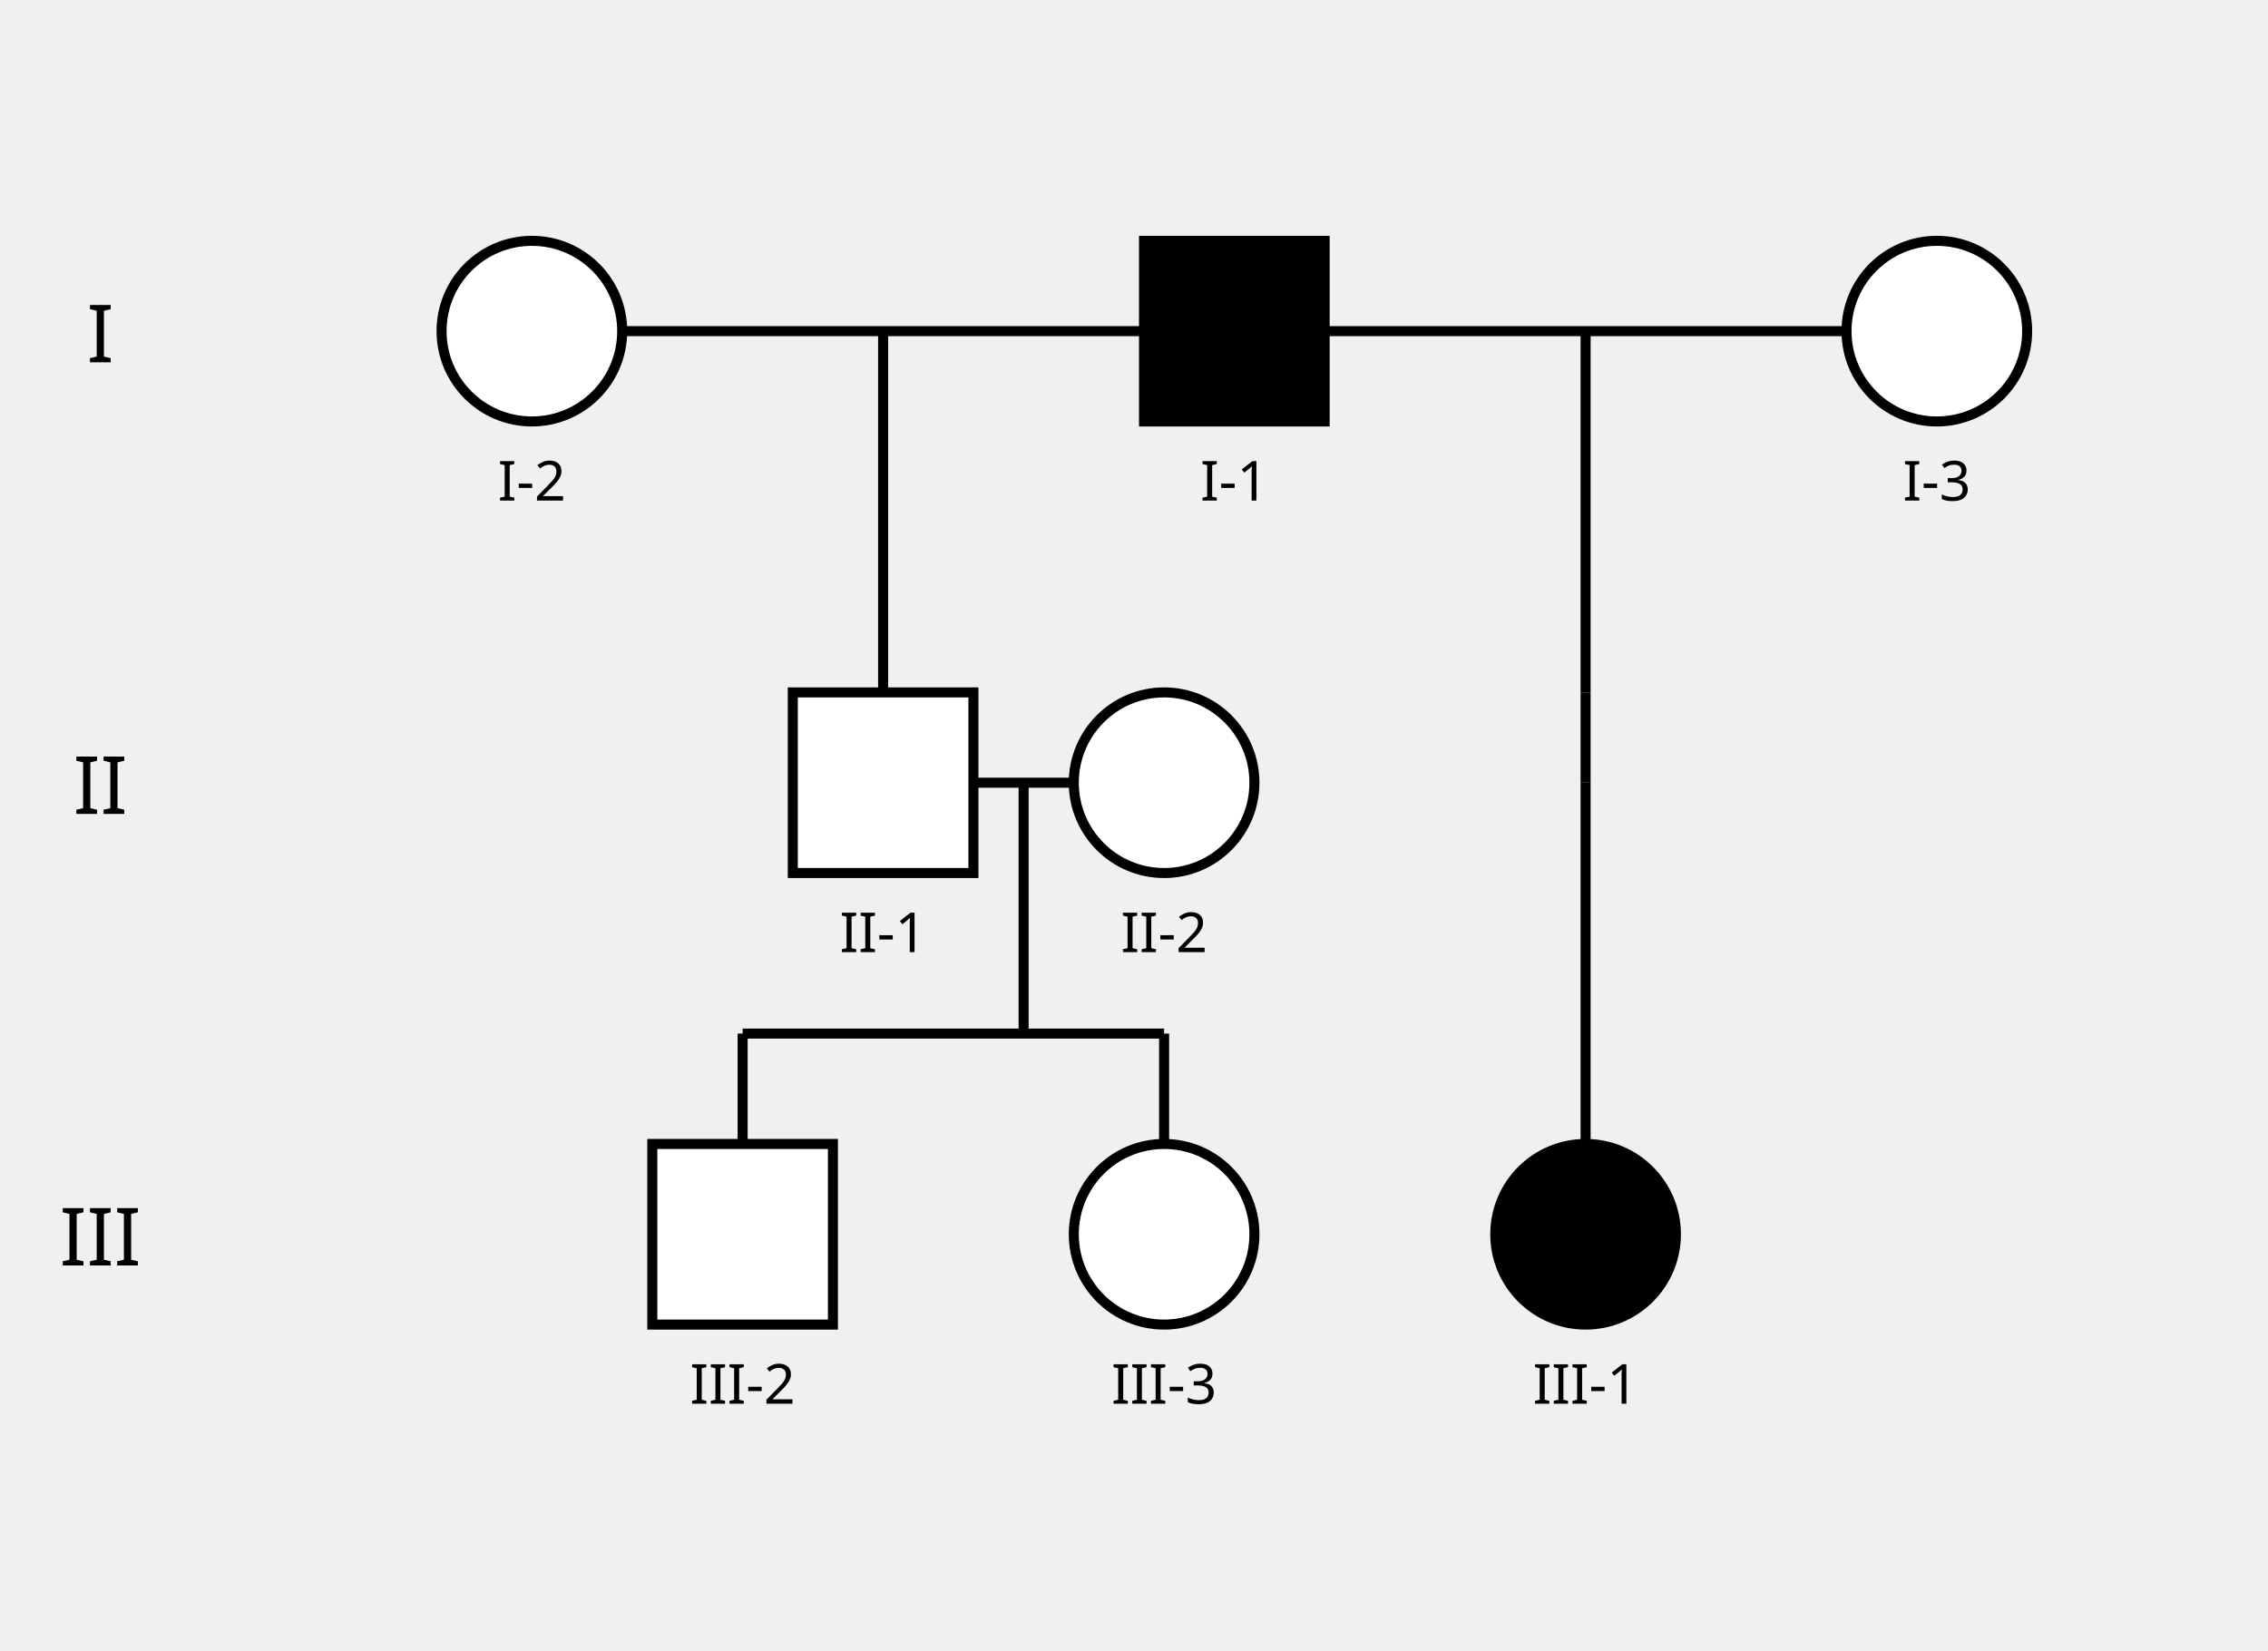
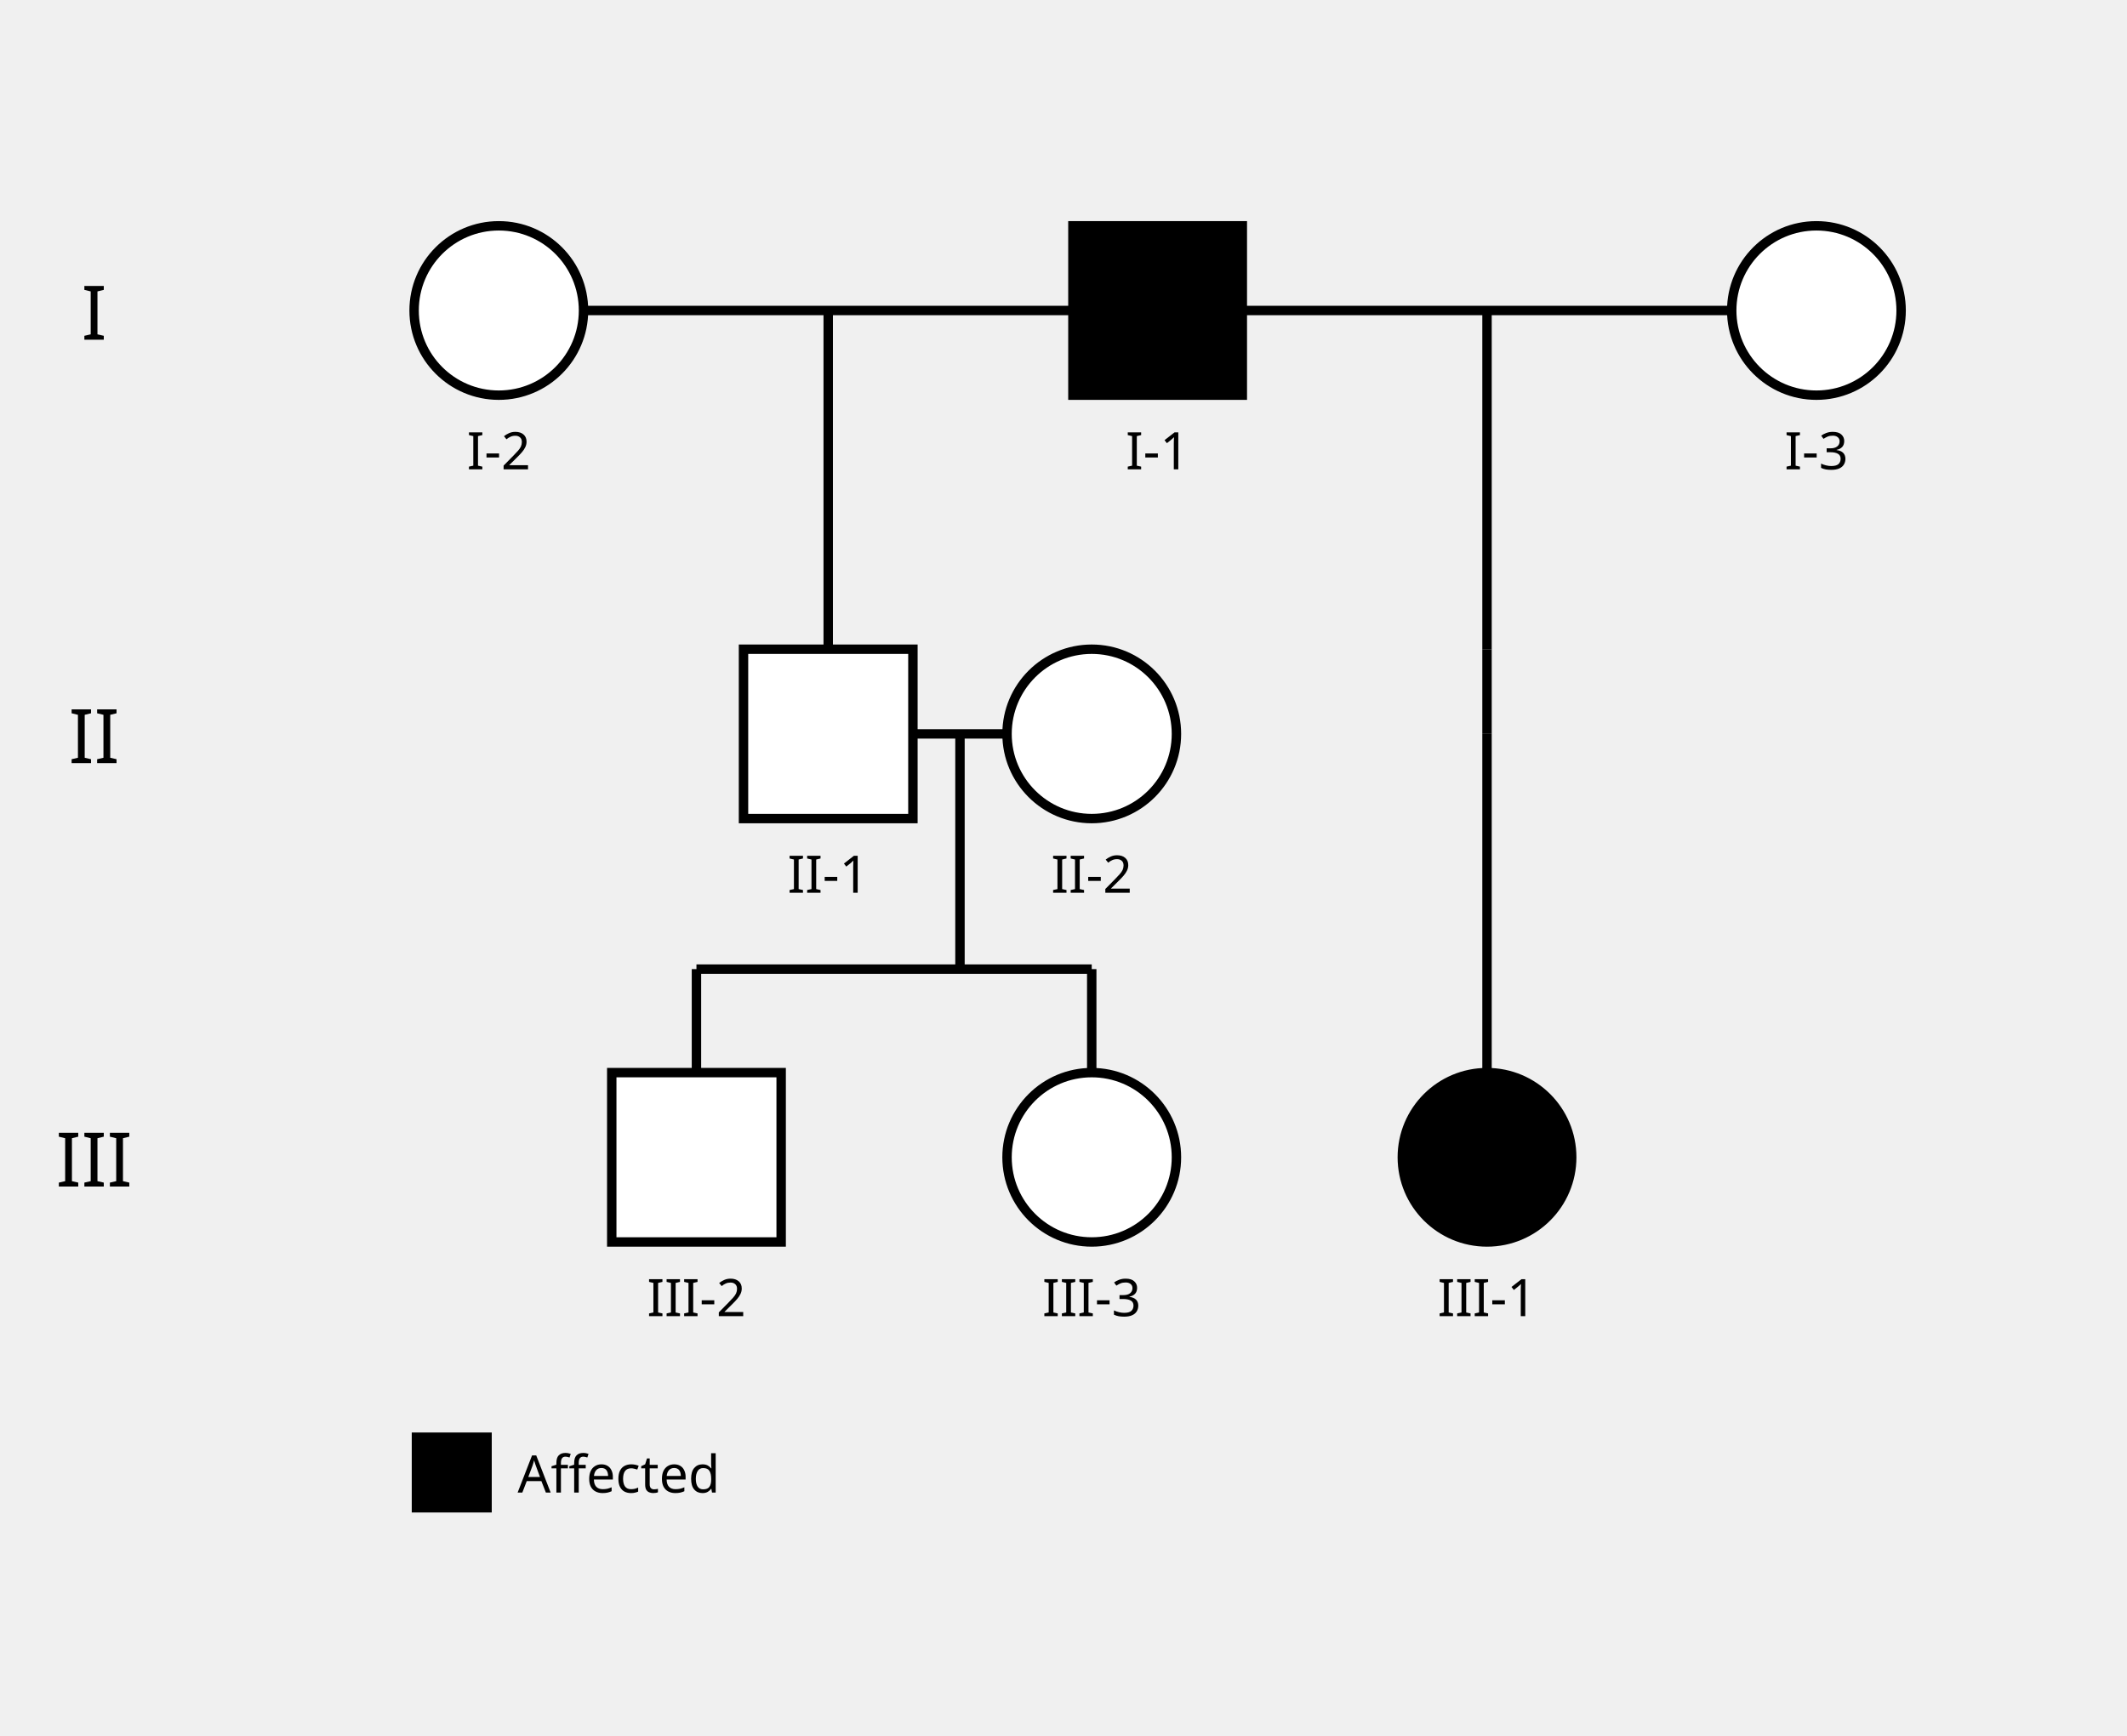
- <svg xmlns="http://www.w3.org/2000/svg" width="452" height="329" viewBox="0 0 452 329" class="pedigree" data-title="A child drawn two rows below its parents, beside its half-siblings' cousins" data-conditions="[&quot;&quot;]">
+ <svg xmlns="http://www.w3.org/2000/svg" width="452" height="369" viewBox="0 0 452 369" class="pedigree" data-title="A child drawn two rows below its parents, beside its half-siblings' cousins" data-conditions="[&quot;&quot;]">
+   <defs>
+     <pattern id="fill-affected-0" class="fill-pattern" data-condition="0" data-status="affected" width="1" height="1" patternContentUnits="objectBoundingBox">
+       <rect width="1" height="1" fill="#000000" />
+     </pattern>
+   </defs>
  <g class="generation" data-generation="1">
    <text x="20" y="66" font-family="sans-serif" font-size="16" fill="#000000" text-anchor="middle" dominant-baseline="central">I</text>
  </g>
  <g class="generation" data-generation="2">
    <text x="20" y="156" font-family="sans-serif" font-size="16" fill="#000000" text-anchor="middle" dominant-baseline="central">II</text>
  </g>
  <g class="generation" data-generation="3">
    <text x="20" y="246" font-family="sans-serif" font-size="16" fill="#000000" text-anchor="middle" dominant-baseline="central">III</text>
  </g>
  <g class="mating" data-partners="I-2 I-1">
    <line x1="124" y1="66" x2="228" y2="66" stroke="#000000" stroke-width="2" />
    <line class="hit" x1="124" y1="66" x2="228" y2="66" stroke="none" stroke-width="12" pointer-events="stroke" />
  </g>
  <g class="mating" data-partners="I-1 I-3">
    <line x1="264" y1="66" x2="368" y2="66" stroke="#000000" stroke-width="2" />
    <line class="hit" x1="264" y1="66" x2="368" y2="66" stroke="none" stroke-width="12" pointer-events="stroke" />
  </g>
  <g class="mating" data-partners="II-1 II-2">
    <line x1="194" y1="156" x2="214" y2="156" stroke="#000000" stroke-width="2" />
    <line class="hit" x1="194" y1="156" x2="214" y2="156" stroke="none" stroke-width="12" pointer-events="stroke" />
  </g>
  <g class="sibship" data-parents="I-2 I-1" data-children="II-1">
    <line x1="176" y1="66" x2="176" y2="138" stroke="#000000" stroke-width="2" />
  </g>
  <g class="sibship" data-parents="II-1 II-2" data-children="III-2 III-3">
    <line x1="204" y1="156" x2="204" y2="206" stroke="#000000" stroke-width="2" />
    <line x1="148" y1="206" x2="232" y2="206" stroke="#000000" stroke-width="2" />
    <line x1="148" y1="206" x2="148" y2="228" stroke="#000000" stroke-width="2" />
    <line x1="232" y1="206" x2="232" y2="228" stroke="#000000" stroke-width="2" />
  </g>
  <g class="sibship" data-parents="I-1 I-3" data-children="III-1">
    <line x1="316" y1="66" x2="316" y2="138" stroke="#000000" stroke-width="2" />
    <line x1="316" y1="138" x2="316" y2="156" stroke="#000000" stroke-width="2" />
    <line x1="316" y1="156" x2="316" y2="228" stroke="#000000" stroke-width="2" />
  </g>
  <g id="ind-I-2" class="individual" data-position="I-2" data-generation="1" data-index="2" data-gender="woman">
    <circle class="backing" cx="106" cy="66" r="18" fill="#ffffff" />
    <circle class="symbol" cx="106" cy="66" r="18" fill="none" stroke="#000000" stroke-width="2" />
    <text class="label" x="106" y="95.5" font-family="sans-serif" font-size="11" fill="#000000" text-anchor="middle" dominant-baseline="central">I-2</text>
    <rect class="hit" x="88" y="48" width="36" height="53" fill="none" pointer-events="all" />
  </g>
  <g id="ind-I-1" class="individual affected" data-position="I-1" data-generation="1" data-index="1" data-gender="man" data-condition-0="affected">
    <rect class="backing" x="228" y="48" width="36" height="36" fill="#ffffff" />
-     <rect class="fill" data-condition="0" x="228" y="48" width="36" height="36" fill="#000000" />
+     <rect class="fill" data-condition="0" data-status="affected" x="228" y="48" width="36" height="36" fill="url(#fill-affected-0)" />
    <rect class="symbol" x="228" y="48" width="36" height="36" fill="none" stroke="#000000" stroke-width="2" />
    <text class="label" x="246" y="95.5" font-family="sans-serif" font-size="11" fill="#000000" text-anchor="middle" dominant-baseline="central">I-1</text>
    <rect class="hit" x="228" y="48" width="36" height="53" fill="none" pointer-events="all" />
  </g>
  <g id="ind-I-3" class="individual" data-position="I-3" data-generation="1" data-index="3" data-gender="woman">
    <circle class="backing" cx="386" cy="66" r="18" fill="#ffffff" />
    <circle class="symbol" cx="386" cy="66" r="18" fill="none" stroke="#000000" stroke-width="2" />
    <text class="label" x="386" y="95.5" font-family="sans-serif" font-size="11" fill="#000000" text-anchor="middle" dominant-baseline="central">I-3</text>
    <rect class="hit" x="368" y="48" width="36" height="53" fill="none" pointer-events="all" />
  </g>
  <g id="ind-II-1" class="individual" data-position="II-1" data-generation="2" data-index="1" data-gender="man">
    <rect class="backing" x="158" y="138" width="36" height="36" fill="#ffffff" />
    <rect class="symbol" x="158" y="138" width="36" height="36" fill="none" stroke="#000000" stroke-width="2" />
    <text class="label" x="176" y="185.5" font-family="sans-serif" font-size="11" fill="#000000" text-anchor="middle" dominant-baseline="central">II-1</text>
    <rect class="hit" x="158" y="138" width="36" height="53" fill="none" pointer-events="all" />
  </g>
  <g id="ind-II-2" class="individual" data-position="II-2" data-generation="2" data-index="2" data-gender="woman">
    <circle class="backing" cx="232" cy="156" r="18" fill="#ffffff" />
    <circle class="symbol" cx="232" cy="156" r="18" fill="none" stroke="#000000" stroke-width="2" />
    <text class="label" x="232" y="185.5" font-family="sans-serif" font-size="11" fill="#000000" text-anchor="middle" dominant-baseline="central">II-2</text>
    <rect class="hit" x="214" y="138" width="36" height="53" fill="none" pointer-events="all" />
  </g>
  <g id="ind-III-2" class="individual" data-position="III-2" data-generation="3" data-index="2" data-gender="man">
    <rect class="backing" x="130" y="228" width="36" height="36" fill="#ffffff" />
    <rect class="symbol" x="130" y="228" width="36" height="36" fill="none" stroke="#000000" stroke-width="2" />
    <text class="label" x="148" y="275.5" font-family="sans-serif" font-size="11" fill="#000000" text-anchor="middle" dominant-baseline="central">III-2</text>
    <rect class="hit" x="130" y="228" width="36" height="53" fill="none" pointer-events="all" />
  </g>
  <g id="ind-III-3" class="individual" data-position="III-3" data-generation="3" data-index="3" data-gender="woman">
    <circle class="backing" cx="232" cy="246" r="18" fill="#ffffff" />
    <circle class="symbol" cx="232" cy="246" r="18" fill="none" stroke="#000000" stroke-width="2" />
    <text class="label" x="232" y="275.5" font-family="sans-serif" font-size="11" fill="#000000" text-anchor="middle" dominant-baseline="central">III-3</text>
    <rect class="hit" x="214" y="228" width="36" height="53" fill="none" pointer-events="all" />
  </g>
  <g id="ind-III-1" class="individual affected" data-position="III-1" data-generation="3" data-index="1" data-gender="woman" data-condition-0="affected">
    <circle class="backing" cx="316" cy="246" r="18" fill="#ffffff" />
-     <circle class="fill" data-condition="0" cx="316" cy="246" r="18" fill="#000000" />
+     <circle class="fill" data-condition="0" data-status="affected" cx="316" cy="246" r="18" fill="url(#fill-affected-0)" />
    <circle class="symbol" cx="316" cy="246" r="18" fill="none" stroke="#000000" stroke-width="2" />
    <text class="label" x="316" y="275.5" font-family="sans-serif" font-size="11" fill="#000000" text-anchor="middle" dominant-baseline="central">III-1</text>
    <rect class="hit" x="298" y="228" width="36" height="53" fill="none" pointer-events="all" />
  </g>
+   <g id="key" class="key">
+     <g id="key-affected-0" class="key-entry" data-condition="0" data-status="affected">
+       <rect class="swatch" x="88" y="305" width="16" height="16" fill="url(#fill-affected-0)" stroke="#000000" stroke-width="1" />
+       <text class="key-label" x="110" y="313" font-family="sans-serif" font-size="11" fill="#000000" text-anchor="start" dominant-baseline="central">Affected</text>
+     </g>
+   </g>
</svg>
